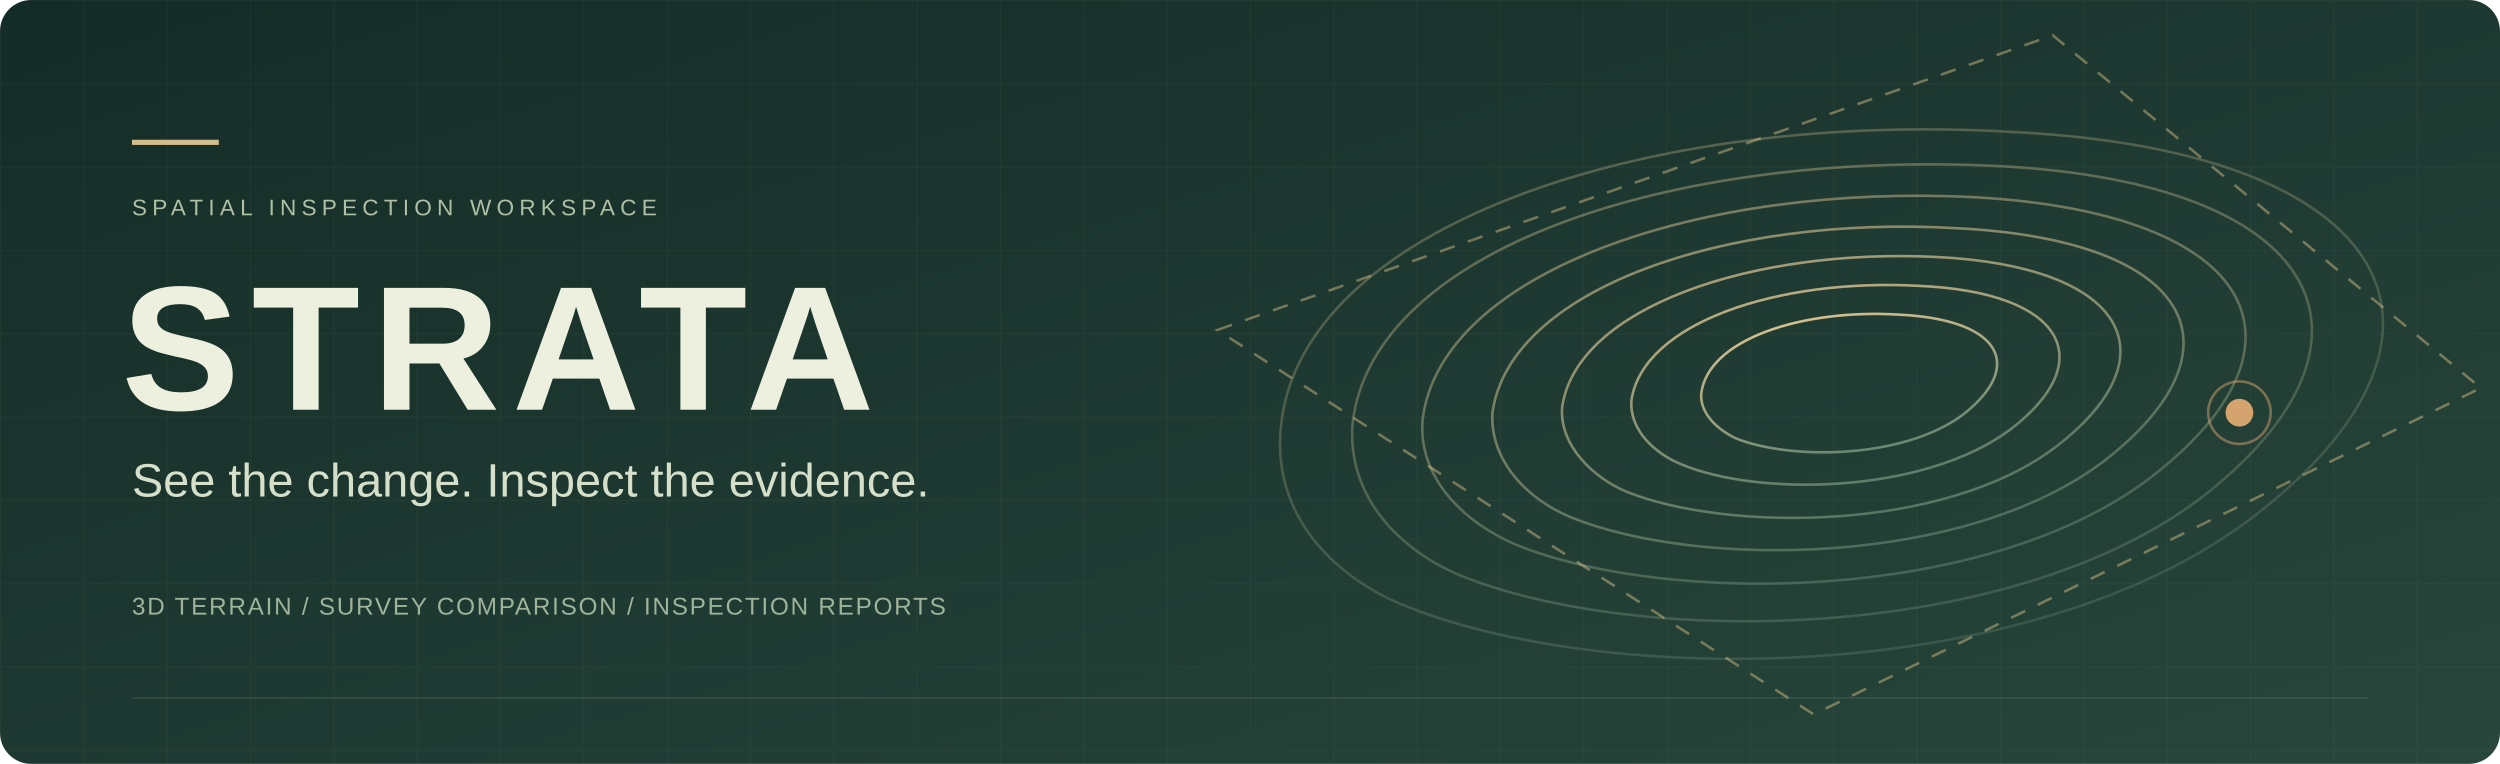
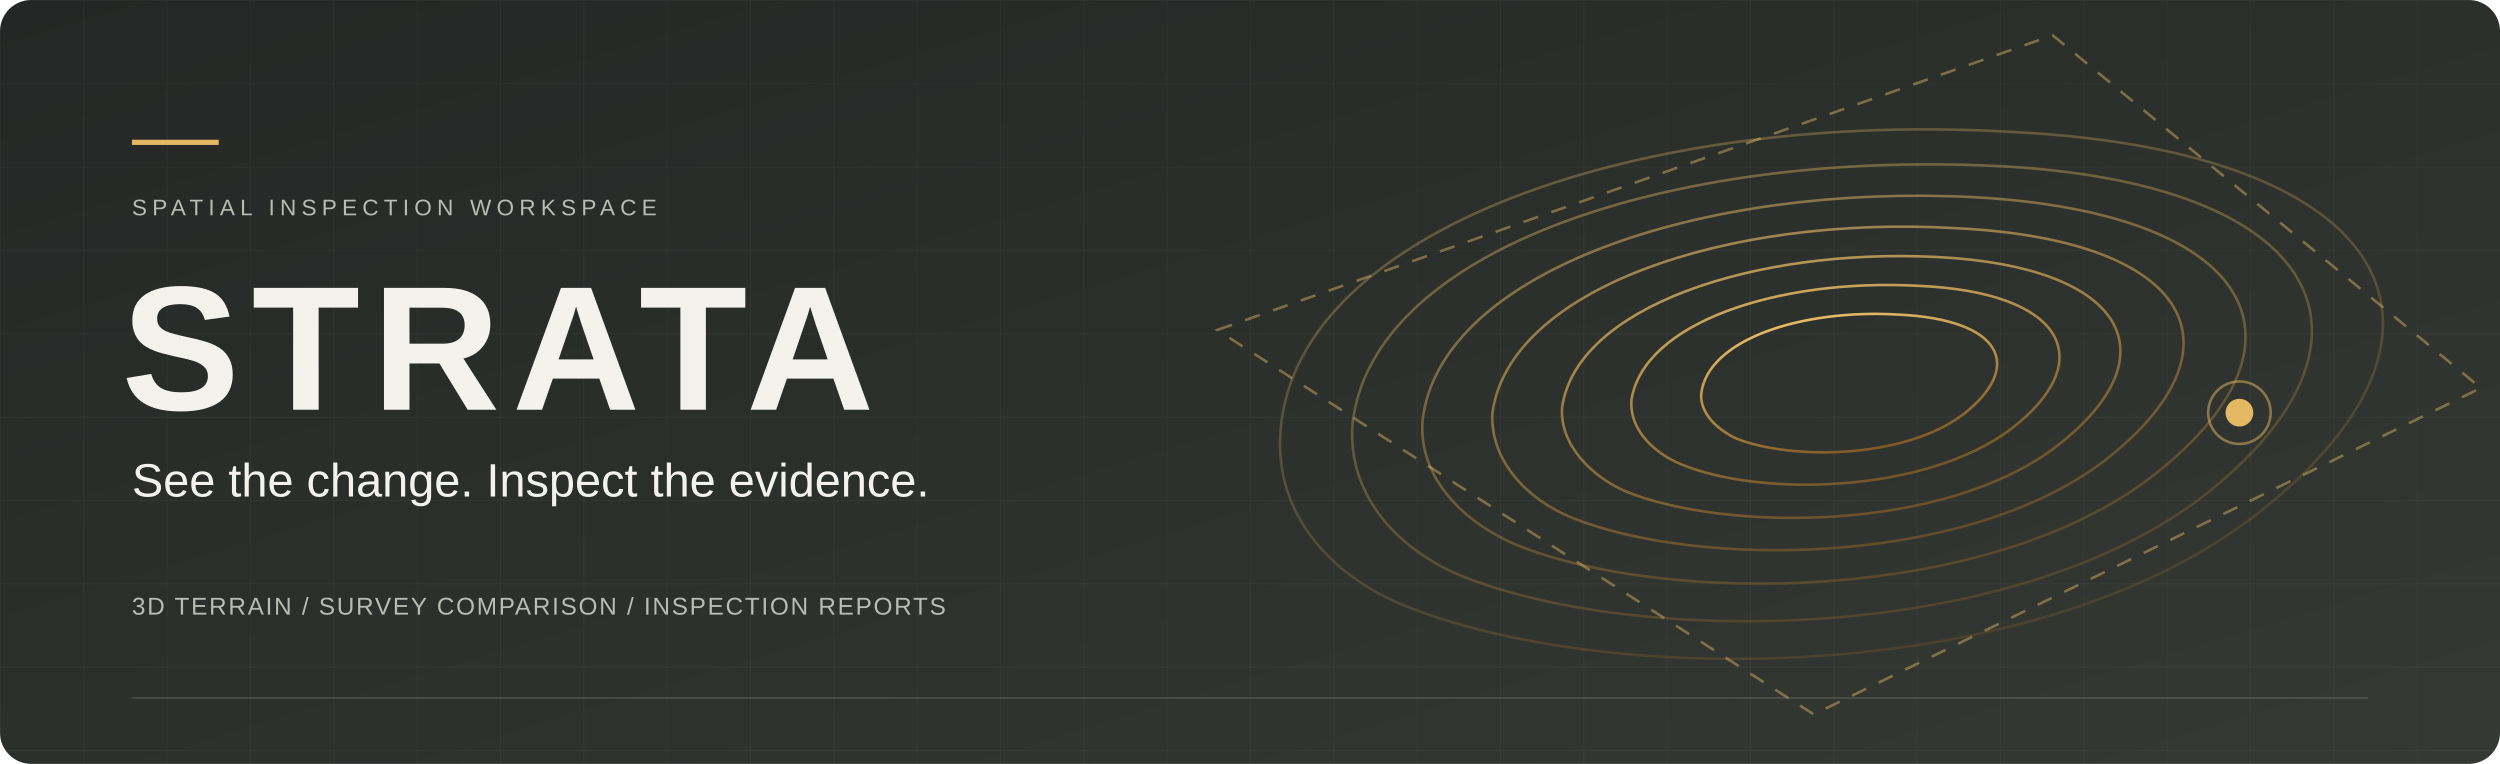
<svg xmlns="http://www.w3.org/2000/svg" width="1440" height="440" viewBox="0 0 1440 440" role="img" aria-labelledby="title description">
  <defs>
    <linearGradient id="background" x2="1" y2="1">
-       <stop stop-color="#142c27" />
-       <stop offset="1" stop-color="#28463b" />
+       <stop stop-color="#242725" />
+       <stop offset="1" stop-color="#343934" />
    </linearGradient>
    <linearGradient id="contour" x2="0" y2="1">
-       <stop stop-color="#d2be8d" />
-       <stop offset="1" stop-color="#6a8873" />
+       <stop stop-color="#e5b964" />
+       <stop offset="1" stop-color="#805b28" />
    </linearGradient>
    <pattern id="grid" width="48" height="48" patternUnits="userSpaceOnUse">
-       <path d="M48 0H0V48" fill="none" stroke="#aec2a6" stroke-opacity=".055" />
+       <path d="M48 0H0V48" fill="none" stroke="#b8bdb3" stroke-opacity=".055" />
    </pattern>
    <clipPath id="clip">
      <rect width="1440" height="440" rx="18" />
    </clipPath>
  </defs>
  <g clip-path="url(#clip)">
    <rect width="1440" height="440" fill="url(#background)" />
    <rect width="1440" height="440" fill="url(#grid)" />
-     <path d="M76 82H126" stroke="#d2be8d" stroke-width="3" />
+     <path d="M76 82H126" stroke="#e5b964" stroke-width="3" />
    <g font-family="Segoe UI,Arial,sans-serif">
-       <text x="76" y="124" font-size="13" fill="#afc0a4" letter-spacing="3">SPATIAL INSPECTION WORKSPACE</text>
-       <text x="70" y="236" font-size="102" font-weight="600" fill="#edf0df" letter-spacing="7">STRATA</text>
-       <text x="76" y="286" font-size="27" fill="#d5dfc9">See the change. Inspect the evidence.</text>
-       <text x="76" y="354" font-size="14" fill="#9fb39b" letter-spacing="1">3D TERRAIN  /  SURVEY COMPARISON  /  INSPECTION REPORTS</text>
+       <text x="76" y="124" font-size="13" fill="#b8bdb3" letter-spacing="3">SPATIAL INSPECTION WORKSPACE</text>
+       <text x="70" y="236" font-size="102" font-weight="600" fill="#f3f2ed" letter-spacing="7">STRATA</text>
+       <text x="76" y="286" font-size="27" fill="#f3f2ed">See the change. Inspect the evidence.</text>
+       <text x="76" y="354" font-size="14" fill="#b8bdb3" letter-spacing="1">3D TERRAIN  /  SURVEY COMPARISON  /  INSPECTION REPORTS</text>
    </g>
    <g transform="translate(1070 218) rotate(-12)" fill="none" stroke="url(#contour)" stroke-width="1.5">
      <path d="M-331-41C-297-152-88-177 118-120C332-63 361 51 207 125C61 195-181 144-285 72C-319 48-346 7-331-41Z" opacity=".32" />
      <path d="M-290-35C-258-131-78-151 104-103C289-54 310 45 180 108C54 168-157 125-248 63C-278 42-302 6-290-35Z" opacity=".4" />
      <path d="M-250-29C-222-110-65-129 88-88C246-45 266 37 153 91C45 142-135 105-212 53C-238 35-260 4-250-29Z" opacity=".5" />
      <path d="M-210-24C-186-92-55-108 73-73C206-38 224 30 129 76C38 119-113 88-178 44C-200 29-217 3-210-24Z" opacity=".62" />
      <path d="M-170-19C-150-74-43-86 59-59C165-31 181 25 104 62C31 97-92 71-144 36C-161 24-176 2-170-19Z" opacity=".74" />
      <path d="M-130-15C-114-57-33-66 45-45C127-24 139 19 80 47C24 73-70 55-110 27C-123 18-135 2-130-15Z" opacity=".85" />
      <path d="M-90-10C-80-40-23-46 31-31C88-16 96 13 55 33C16 51-48 38-76 19C-85 12-93 1-90-10Z" />
-       <path d="M-355-104L151-170L350 80L-65 184L-355-104Z" stroke="#dfc68a" stroke-dasharray="9 8" stroke-opacity=".45" />
-       <circle cx="211" cy="65" r="8" fill="#d4a36e" stroke="none" />
-       <circle cx="211" cy="65" r="18" stroke="#d4a36e" stroke-opacity=".5" />
+       <path d="M-355-104L151-170L350 80L-65 184L-355-104Z" stroke="#e5b964" stroke-dasharray="9 8" stroke-opacity=".45" />
+       <circle cx="211" cy="65" r="8" fill="#e5b964" stroke="none" />
+       <circle cx="211" cy="65" r="18" stroke="#e5b964" stroke-opacity=".5" />
    </g>
-     <path d="M76 402H1364" stroke="#82967d" stroke-opacity=".2" />
+     <path d="M76 402H1364" stroke="#b8bdb3" stroke-opacity=".2" />
  </g>
</svg>
